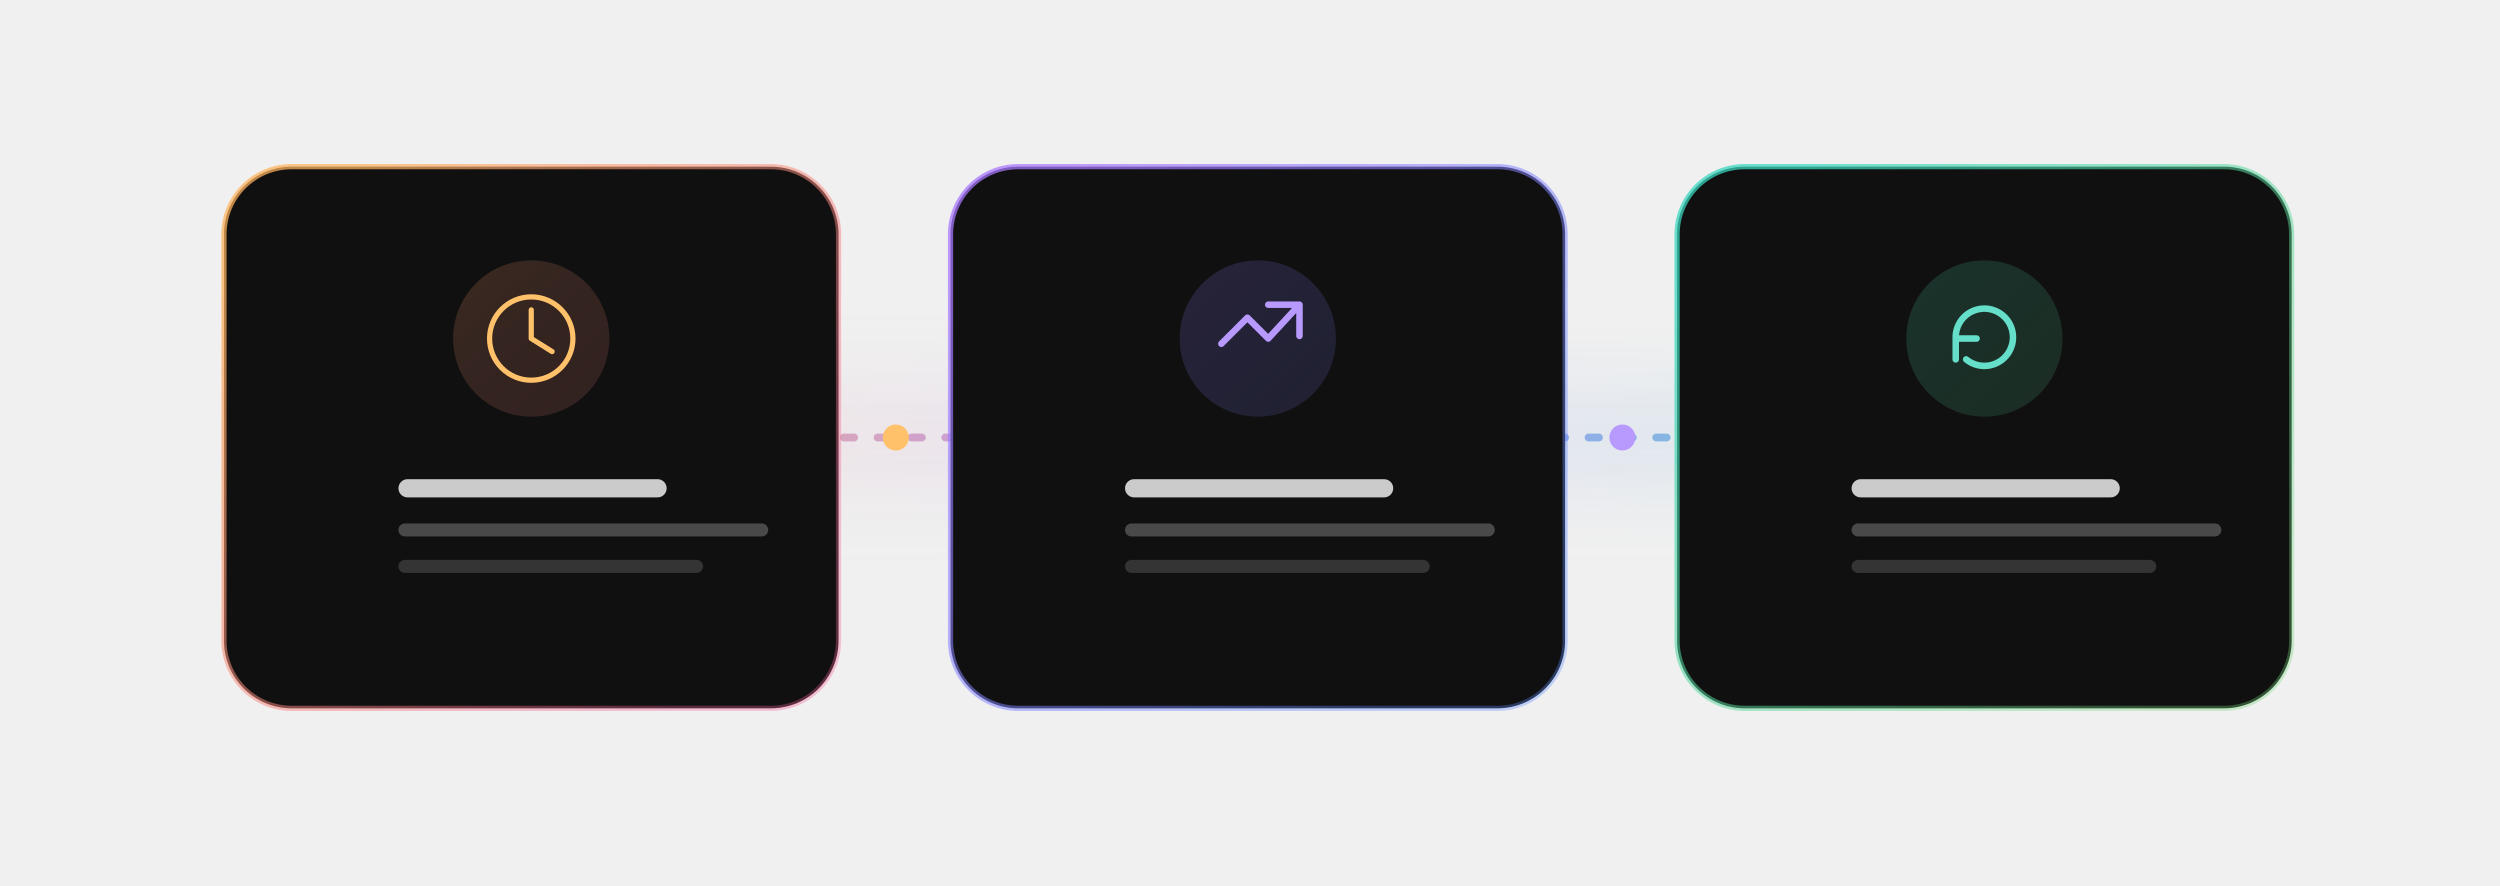
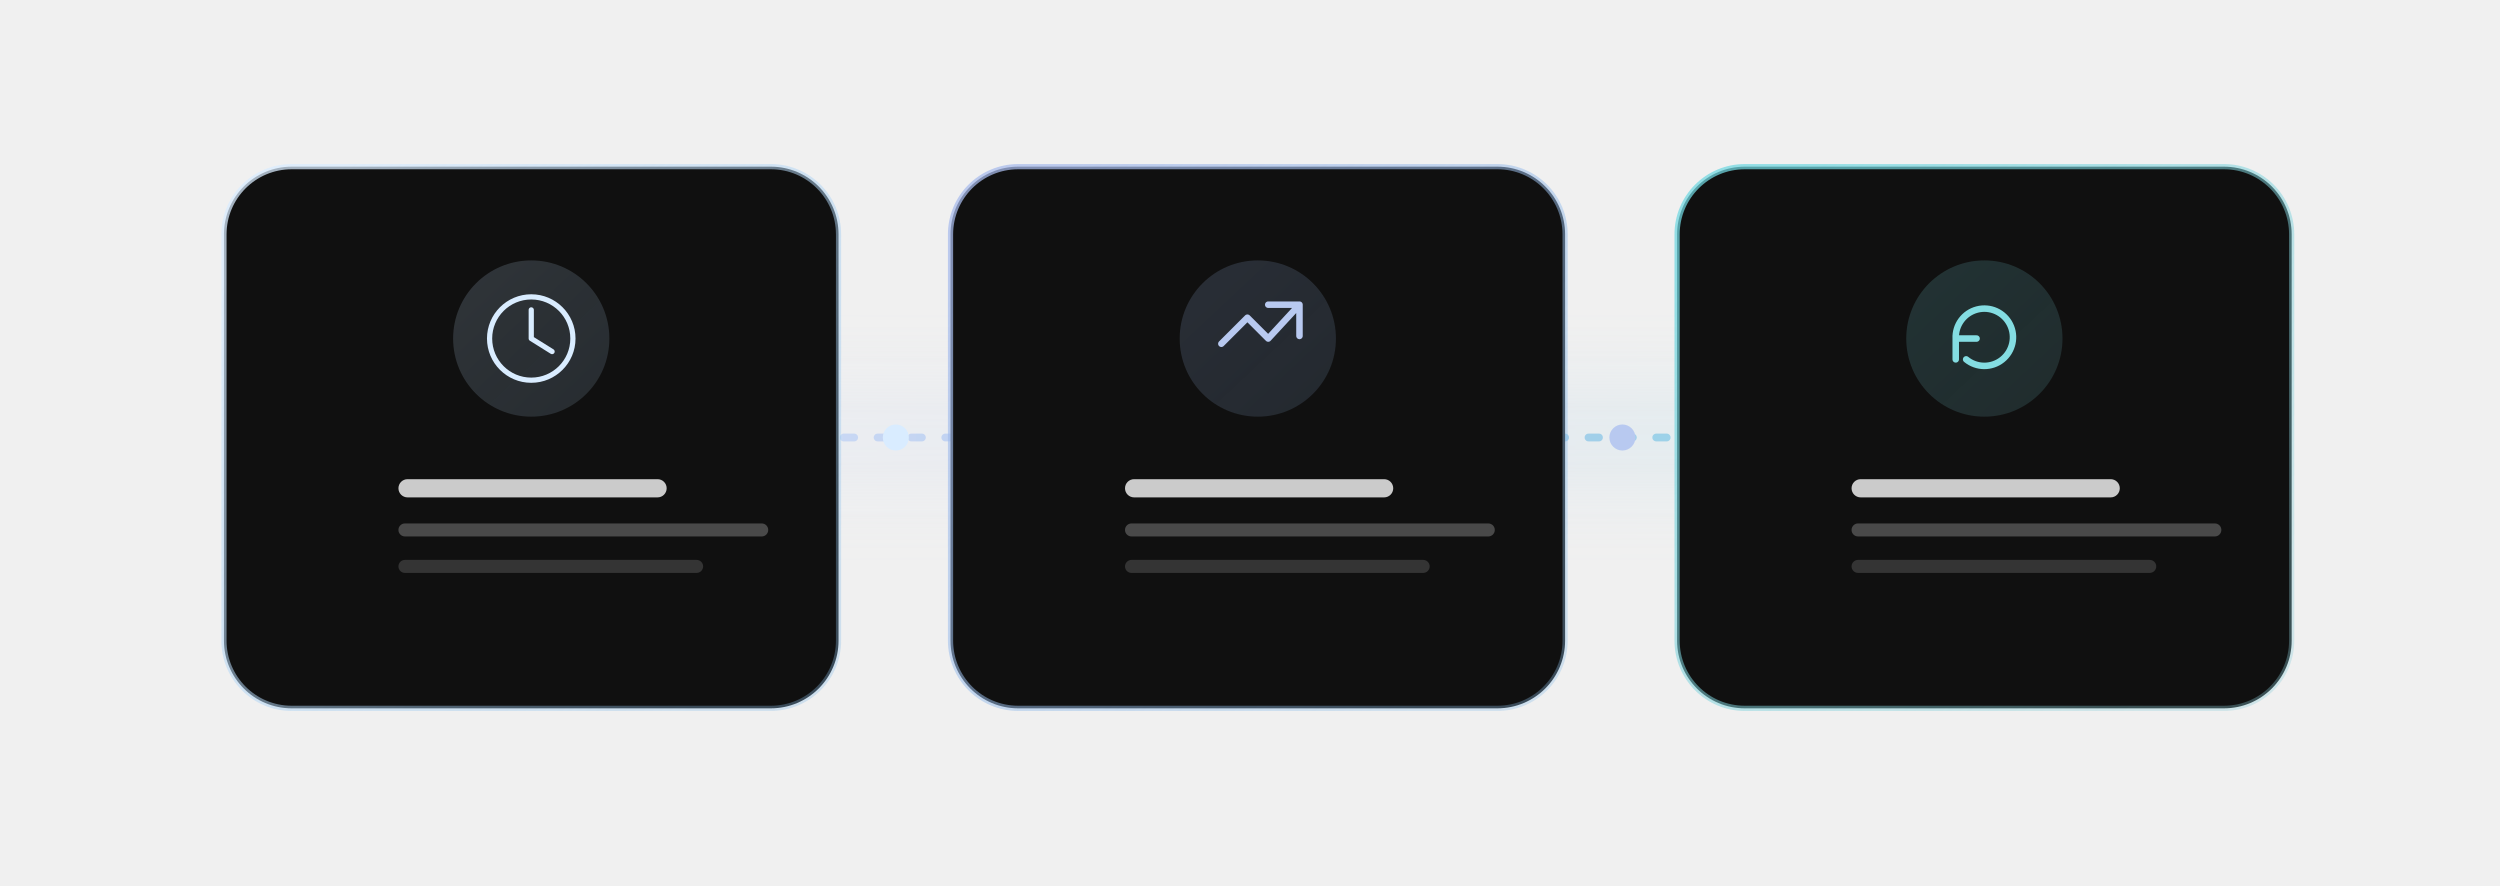
<svg xmlns="http://www.w3.org/2000/svg" width="960" height="340" viewBox="0 0 960 340" fill="none">
  <defs>
    <linearGradient id="flow" x1="160" y1="168" x2="802" y2="168" gradientUnits="userSpaceOnUse">
-       <stop stop-color="#FFB85E" />
-       <stop offset=".48" stop-color="#A978FF" />
-       <stop offset="1" stop-color="#39D7C0" />
+       <stop stop-color="#D9ECFF" />
+       <stop offset=".48" stop-color="#A8BCEC" />
+       <stop offset="1" stop-color="#71D8E1" />
    </linearGradient>
    <linearGradient id="tileOne" x1="115" y1="80" x2="281" y2="257" gradientUnits="userSpaceOnUse">
-       <stop stop-color="#FFB45D" stop-opacity=".92" />
-       <stop offset="1" stop-color="#F05F99" stop-opacity=".42" />
+       <stop stop-color="#D9ECFF" stop-opacity=".92" />
+       <stop offset="1" stop-color="#8CBFE9" stop-opacity=".42" />
    </linearGradient>
    <linearGradient id="tileTwo" x1="394" y1="80" x2="560" y2="257" gradientUnits="userSpaceOnUse">
-       <stop stop-color="#A978FF" stop-opacity=".92" />
-       <stop offset="1" stop-color="#5B8CFF" stop-opacity=".42" />
+       <stop stop-color="#A8BCEC" stop-opacity=".92" />
+       <stop offset="1" stop-color="#8CBFE9" stop-opacity=".42" />
    </linearGradient>
    <linearGradient id="tileThree" x1="673" y1="80" x2="839" y2="257" gradientUnits="userSpaceOnUse">
-       <stop stop-color="#39D7C0" stop-opacity=".92" />
-       <stop offset="1" stop-color="#72D77B" stop-opacity=".42" />
+       <stop stop-color="#71D8E1" stop-opacity=".92" />
+       <stop offset="1" stop-color="#8CCED8" stop-opacity=".42" />
    </linearGradient>
    <filter id="blur" x="35" y="20" width="890" height="300" color-interpolation-filters="sRGB" filterUnits="userSpaceOnUse">
      <feGaussianBlur stdDeviation="18" />
    </filter>
  </defs>
  <path d="M207 168h546" stroke="url(#flow)" stroke-width="3" stroke-linecap="round" stroke-dasharray="4 9" opacity=".8" />
  <path d="M207 168h546" stroke="url(#flow)" stroke-width="15" stroke-linecap="round" opacity=".34" filter="url(#blur)" />
  <rect x="86" y="64" width="236" height="208" rx="26" fill="#101010" stroke="url(#tileOne)" stroke-opacity=".8" stroke-width="2" />
  <rect x="365" y="64" width="236" height="208" rx="26" fill="#101010" stroke="url(#tileTwo)" stroke-opacity=".8" stroke-width="2" />
  <rect x="644" y="64" width="236" height="208" rx="26" fill="#101010" stroke="url(#tileThree)" stroke-opacity=".8" stroke-width="2" />
  <circle cx="204" cy="130" r="30" fill="url(#tileOne)" fill-opacity=".22" />
-   <circle cx="204" cy="130" r="16" stroke="#FFC16A" stroke-width="2" />
-   <path d="M204 119v11l8 5" stroke="#FFC16A" stroke-width="2" stroke-linecap="round" stroke-linejoin="round" />
+   <circle cx="204" cy="130" r="16" stroke="#D9ECFF" stroke-width="2" />
+   <path d="M204 119v11l8 5" stroke="#D9ECFF" stroke-width="2" stroke-linecap="round" stroke-linejoin="round" />
  <rect x="153" y="184" width="103" height="7" rx="3.5" fill="#fff" fill-opacity=".78" />
  <rect x="153" y="201" width="142" height="5" rx="2.5" fill="#fff" fill-opacity=".24" />
  <rect x="153" y="215" width="117" height="5" rx="2.5" fill="#fff" fill-opacity=".15" />
  <circle cx="483" cy="130" r="30" fill="url(#tileTwo)" fill-opacity=".22" />
-   <path d="m469 132 10-10 8 8 12-13m-12 0h12v12" stroke="#B89AFF" stroke-width="2.5" stroke-linecap="round" stroke-linejoin="round" />
+   <path d="m469 132 10-10 8 8 12-13m-12 0h12v12" stroke="#B8C9F0" stroke-width="2.5" stroke-linecap="round" stroke-linejoin="round" />
  <rect x="432" y="184" width="103" height="7" rx="3.5" fill="#fff" fill-opacity=".78" />
  <rect x="432" y="201" width="142" height="5" rx="2.5" fill="#fff" fill-opacity=".24" />
  <rect x="432" y="215" width="117" height="5" rx="2.5" fill="#fff" fill-opacity=".15" />
  <circle cx="762" cy="130" r="30" fill="url(#tileThree)" fill-opacity=".22" />
-   <path d="M751 130a11 11 0 1 1 4 8m-4 0v-8h8" stroke="#65DFCA" stroke-width="2.5" stroke-linecap="round" stroke-linejoin="round" />
+   <path d="M751 130a11 11 0 1 1 4 8m-4 0v-8h8" stroke="#84DDE2" stroke-width="2.5" stroke-linecap="round" stroke-linejoin="round" />
  <rect x="711" y="184" width="103" height="7" rx="3.5" fill="#fff" fill-opacity=".78" />
  <rect x="711" y="201" width="142" height="5" rx="2.5" fill="#fff" fill-opacity=".24" />
  <rect x="711" y="215" width="117" height="5" rx="2.5" fill="#fff" fill-opacity=".15" />
-   <circle cx="344" cy="168" r="5" fill="#FFC16A" />
-   <circle cx="623" cy="168" r="5" fill="#B89AFF" />
+   <circle cx="344" cy="168" r="5" fill="#D9ECFF" />
+   <circle cx="623" cy="168" r="5" fill="#B8C9F0" />
</svg>
